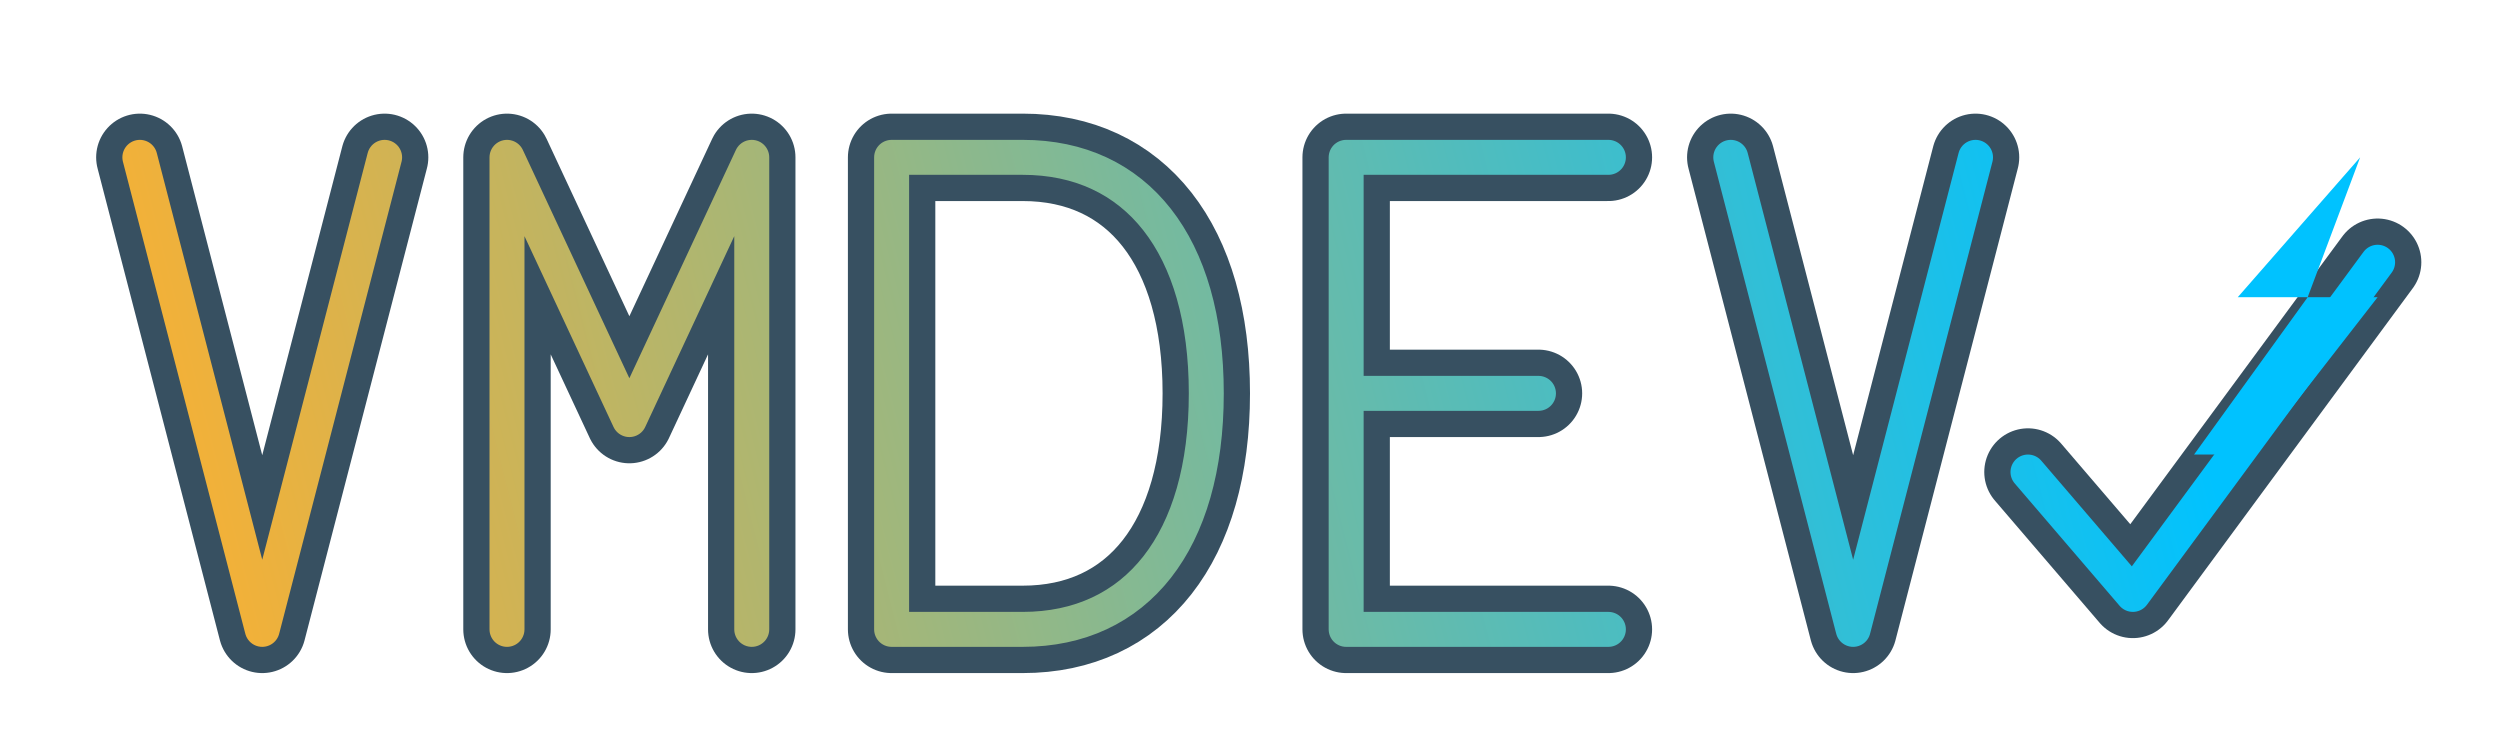
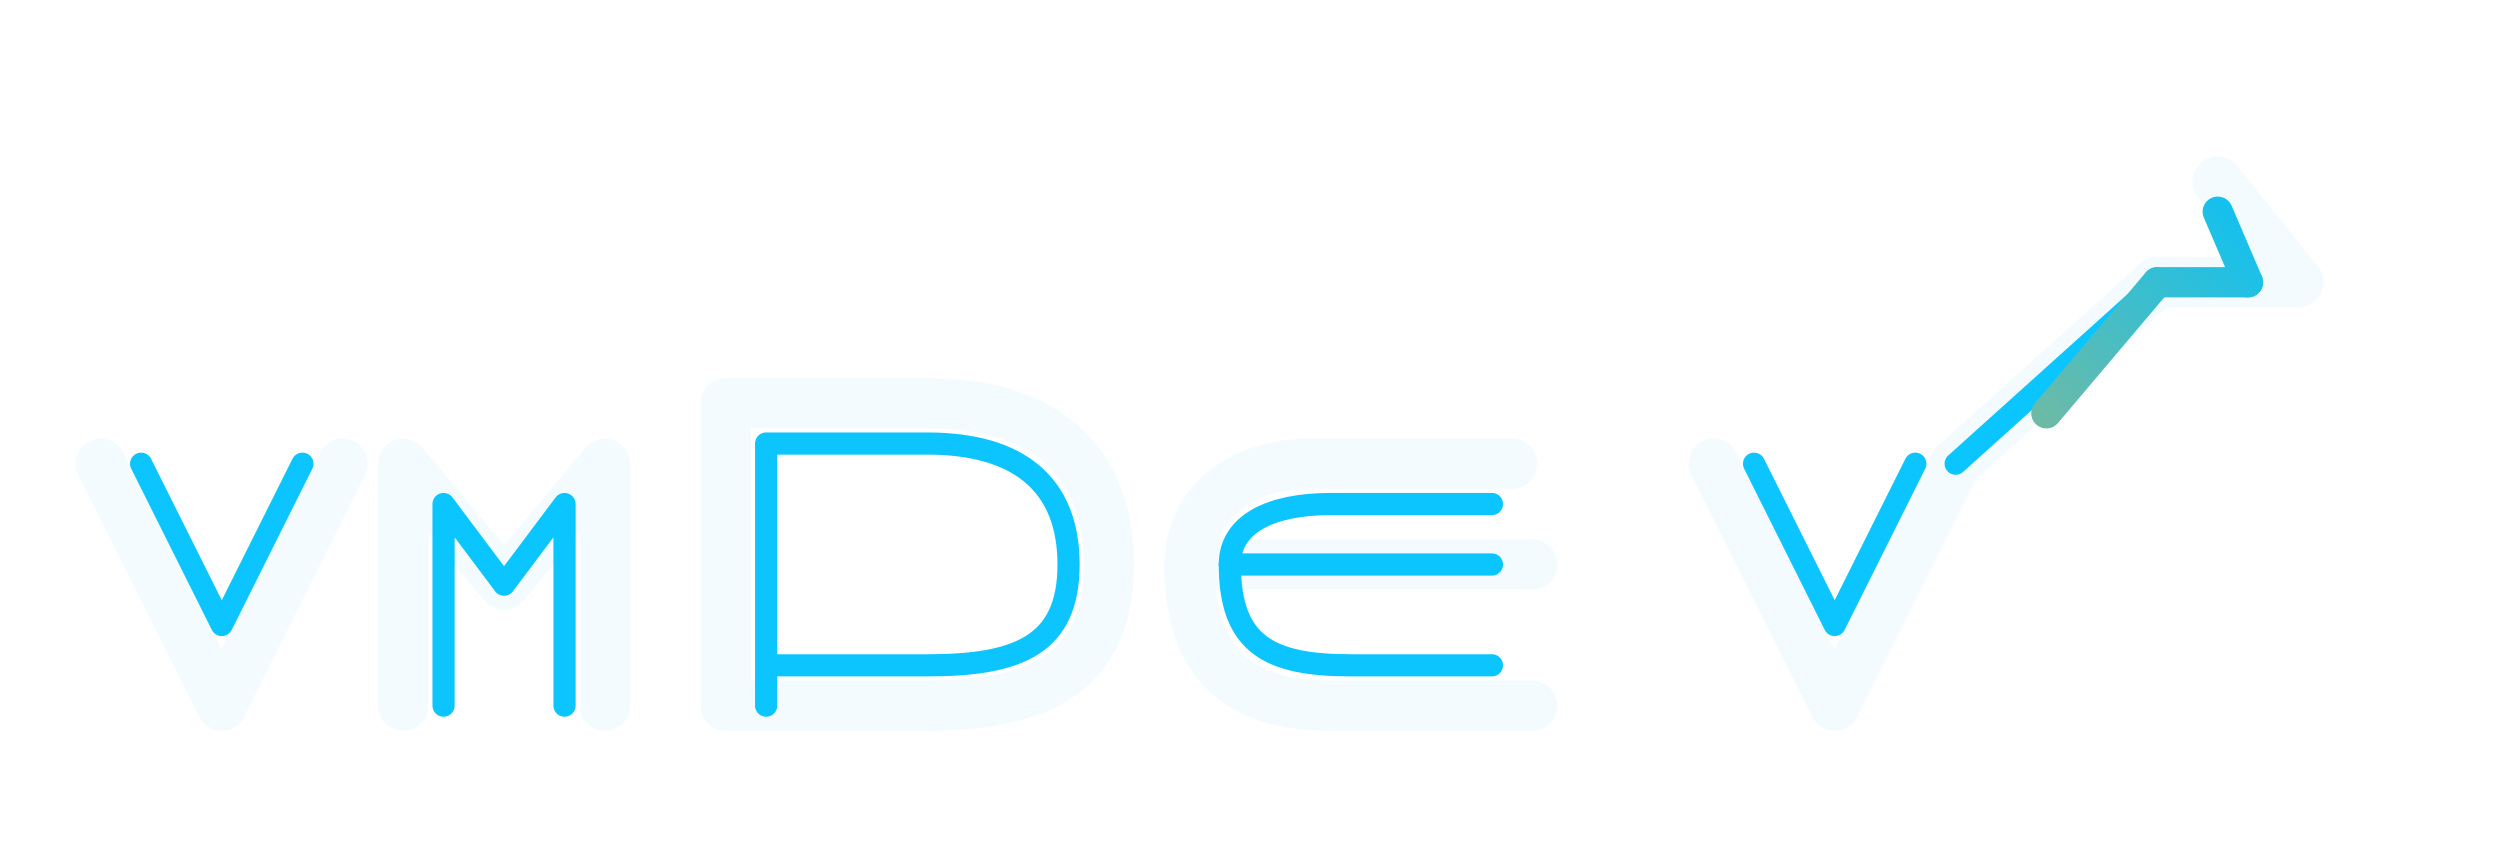
- <svg xmlns="http://www.w3.org/2000/svg" width="286" height="84" viewBox="0 0 286 84" fill="none" role="img" aria-labelledby="vmdevTitle vmdevDesc">
+ <svg xmlns="http://www.w3.org/2000/svg" width="248" height="84" viewBox="0 0 248 84" fill="none" role="img" aria-labelledby="vmdevTitle vmdevDesc">
  <defs>
-     <linearGradient id="lineGrad" x1="10" y1="66" x2="238" y2="8" gradientUnits="userSpaceOnUse">
+     <linearGradient id="vmBolt" x1="168" y1="74" x2="228" y2="18" gradientUnits="userSpaceOnUse">
      <stop offset="0" stop-color="#ffb02e" />
      <stop offset="1" stop-color="#00c2ff" />
    </linearGradient>
  </defs>
-   <g transform="translate(6,10)" fill="none" stroke-linecap="round" stroke-linejoin="round">
-     <path d="M10 8L24 62L38 8" stroke="#375061" stroke-width="10" />
-     <path d="M10 8L24 62L38 8" stroke="url(#lineGrad)" stroke-width="4" />
-     <path d="M52 62V8L66 38L80 8V62" stroke="#375061" stroke-width="10" />
-     <path d="M52 62V8L66 38L80 8V62" stroke="url(#lineGrad)" stroke-width="4" />
-     <path d="M96 62V8H111C124 8 132 18 132 35C132 52 124 62 111 62H96" stroke="#375061" stroke-width="10" />
-     <path d="M96 62V8H111C124 8 132 18 132 35C132 52 124 62 111 62H96" stroke="url(#lineGrad)" stroke-width="4" />
-     <path d="M148 8V62M148 8H178M148 35H170M148 62H178" stroke="#375061" stroke-width="10" />
-     <path d="M148 8V62M148 8H178M148 35H170M148 62H178" stroke="url(#lineGrad)" stroke-width="4" />
-     <path d="M192 8L206 62L220 8" stroke="#375061" stroke-width="10" />
-     <path d="M192 8L206 62L220 8" stroke="url(#lineGrad)" stroke-width="4" />
-     <path d="M226 44L238 58L266 20" stroke="#375061" stroke-width="10" />
-     <path d="M226 44L238 58L266 20" stroke="url(#lineGrad)" stroke-width="4" />
-     <path d="M245 42L258 24H250L264 8L258 24H266L252 42H245Z" fill="url(#lineGrad)" stroke="none" />
+   <g stroke="#f4fbff" stroke-width="5" stroke-linecap="round" stroke-linejoin="round">
+     <path d="M10 46L22 70L34 46" />
+     <path d="M40 70V46L50 58L60 46V70" />
+     <path d="M72 70V40H92C104 40 110 46 110 56C110 66 104 70 92 70H72Z" />
+     <path d="M118 56H152" />
+     <path d="M118 56C118 50 123 46 130 46H150" />
+     <path d="M118 56C118 66 123 70 132 70H152" />
+     <path d="M170 46L182 70L194 46" />
+     <path d="M194 46L214 28" />
+     <path d="M214 28L228 28L220 18" />
+   </g>
+   <g stroke="#00c2ff" stroke-width="2.2" stroke-linecap="round" stroke-linejoin="round" opacity="0.95">
+     <path d="M14 46L22 62L30 46" />
+     <path d="M44 70V50L50 58L56 50V70" />
+     <path d="M76 70V44H92C101 44 106 48 106 56C106 64 101 66 92 66H76" />
+     <path d="M122 56H148" />
+     <path d="M122 56C122 52 126 50 132 50H148" />
+     <path d="M122 56C122 64 126 66 134 66H148" />
+     <path d="M174 46L182 62L190 46" />
+     <path d="M194 46L214 28" />
+   </g>
+   <g stroke="url(#vmBolt)" stroke-width="3" stroke-linecap="round" stroke-linejoin="round">
+     <path d="M203 41L214 28" />
+     <path d="M214 28L223 28" />
+     <path d="M223 28L220 21" />
  </g>
</svg>
